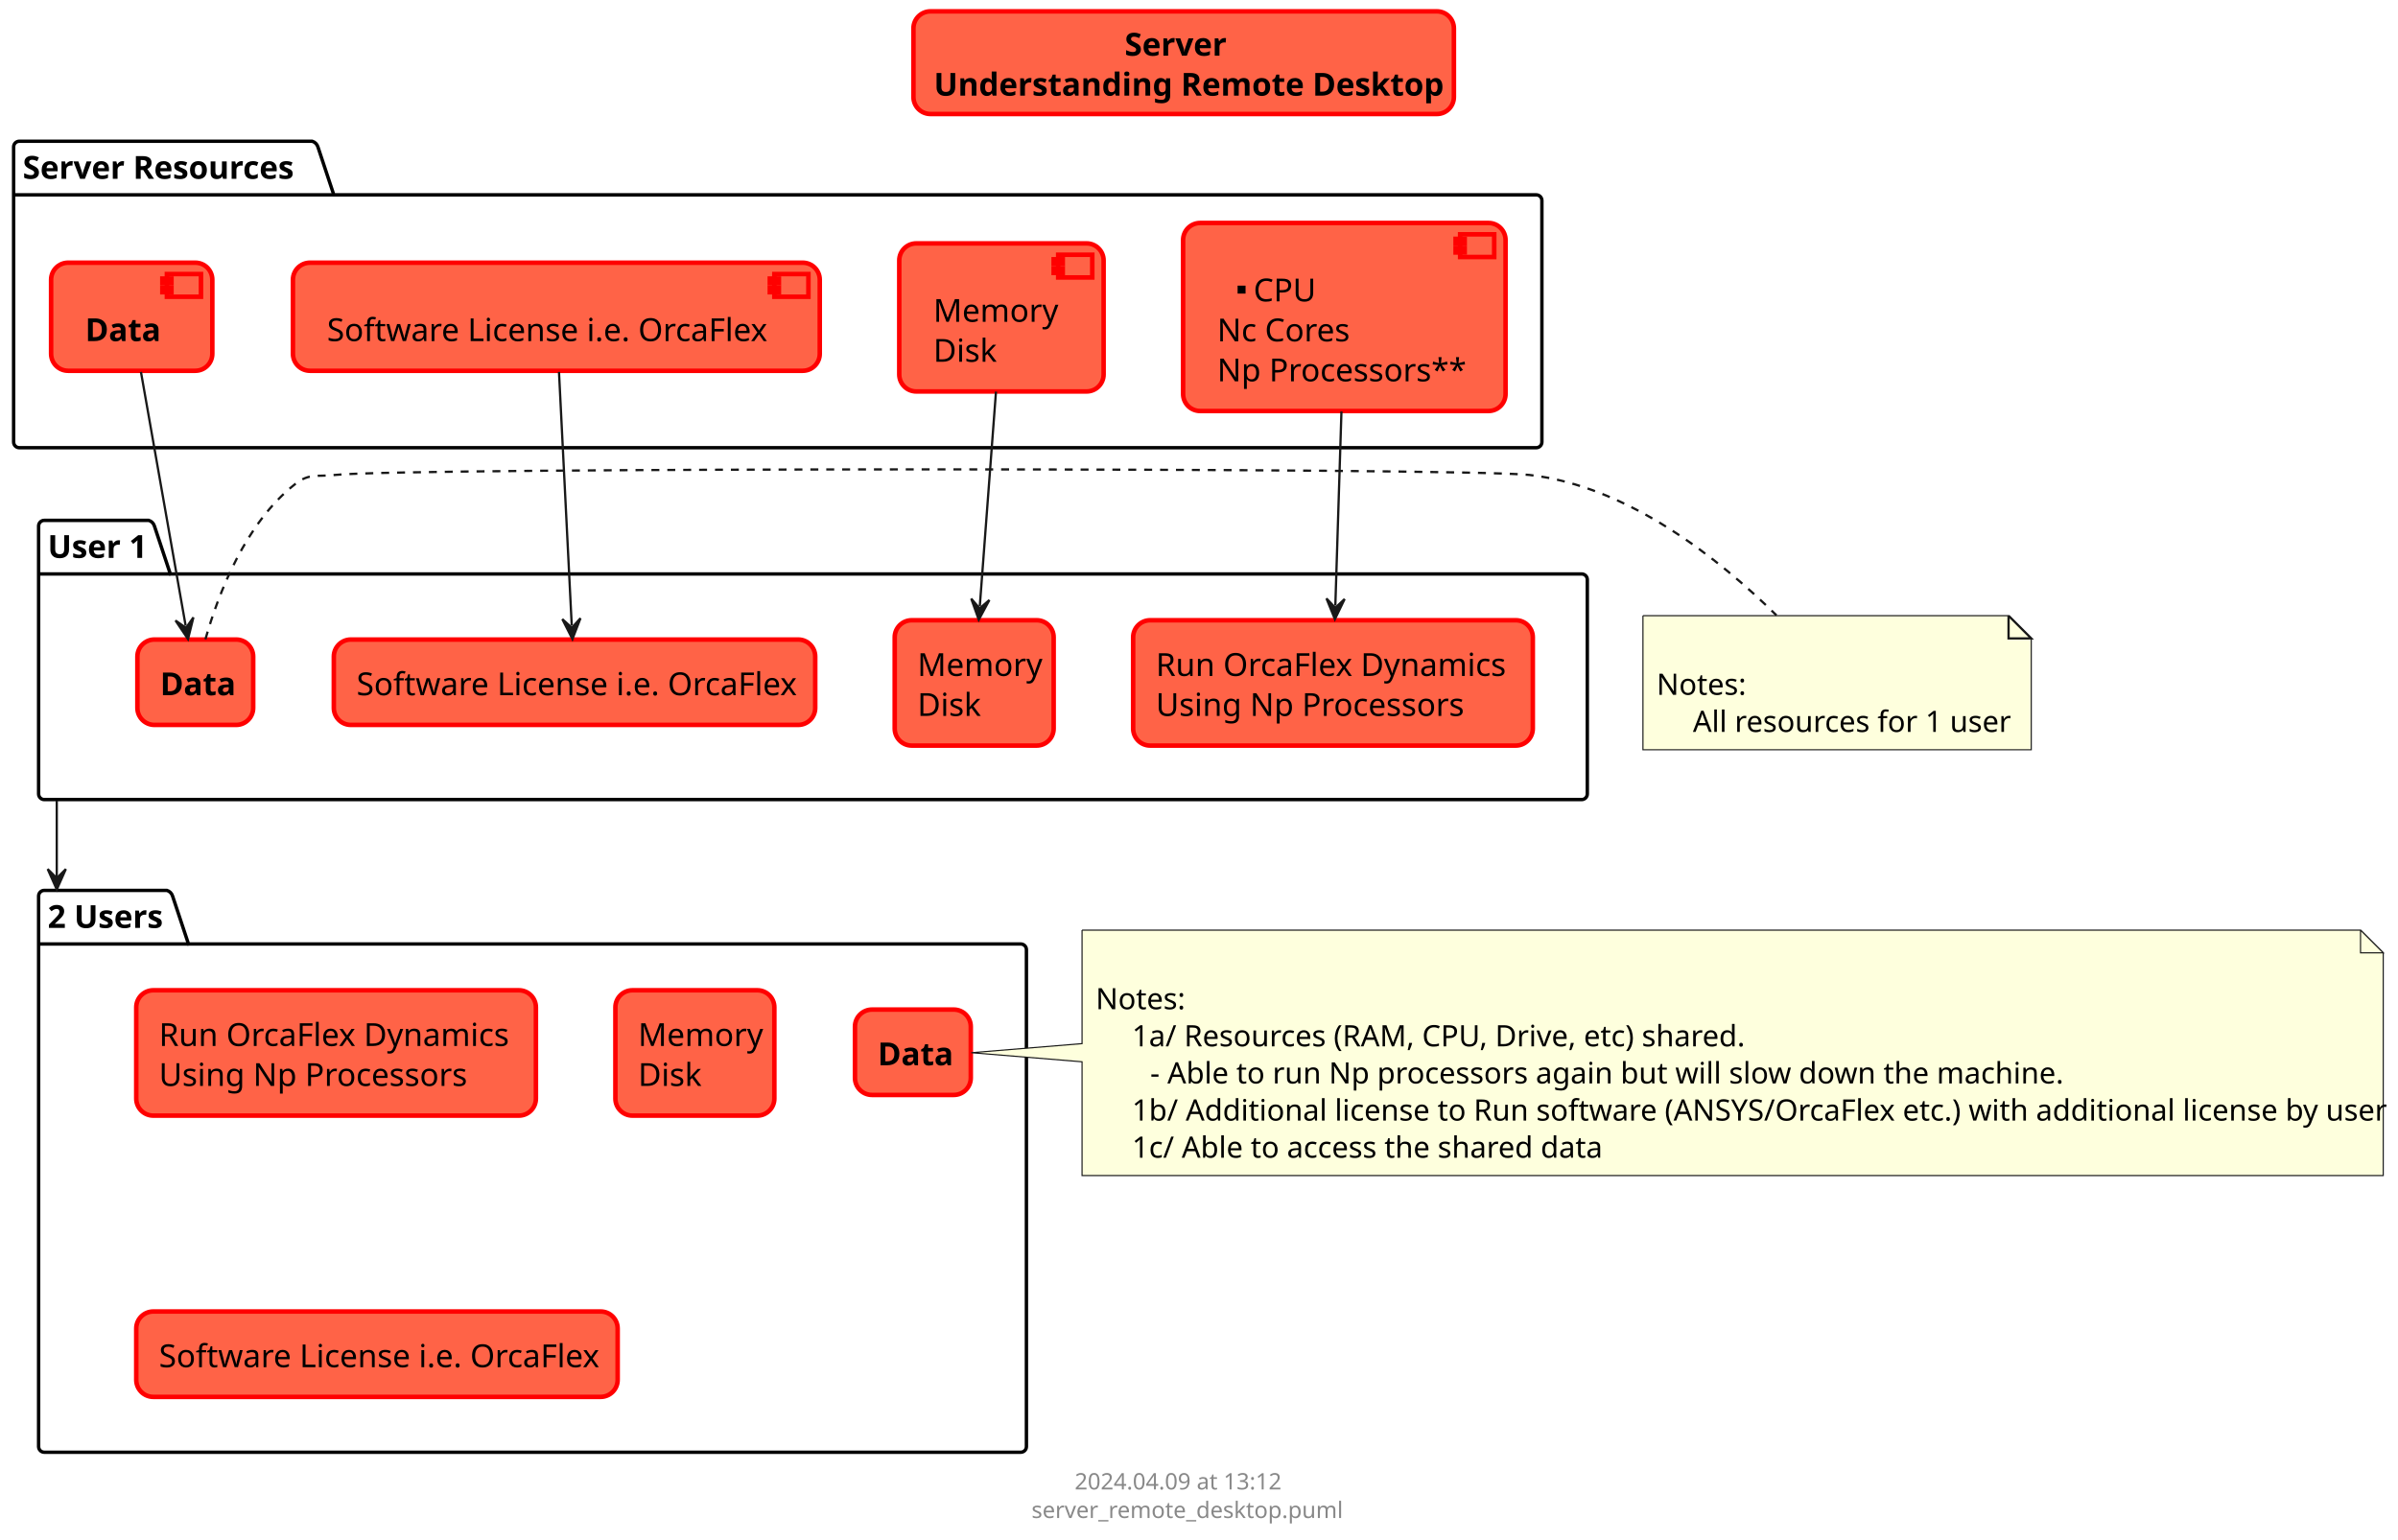
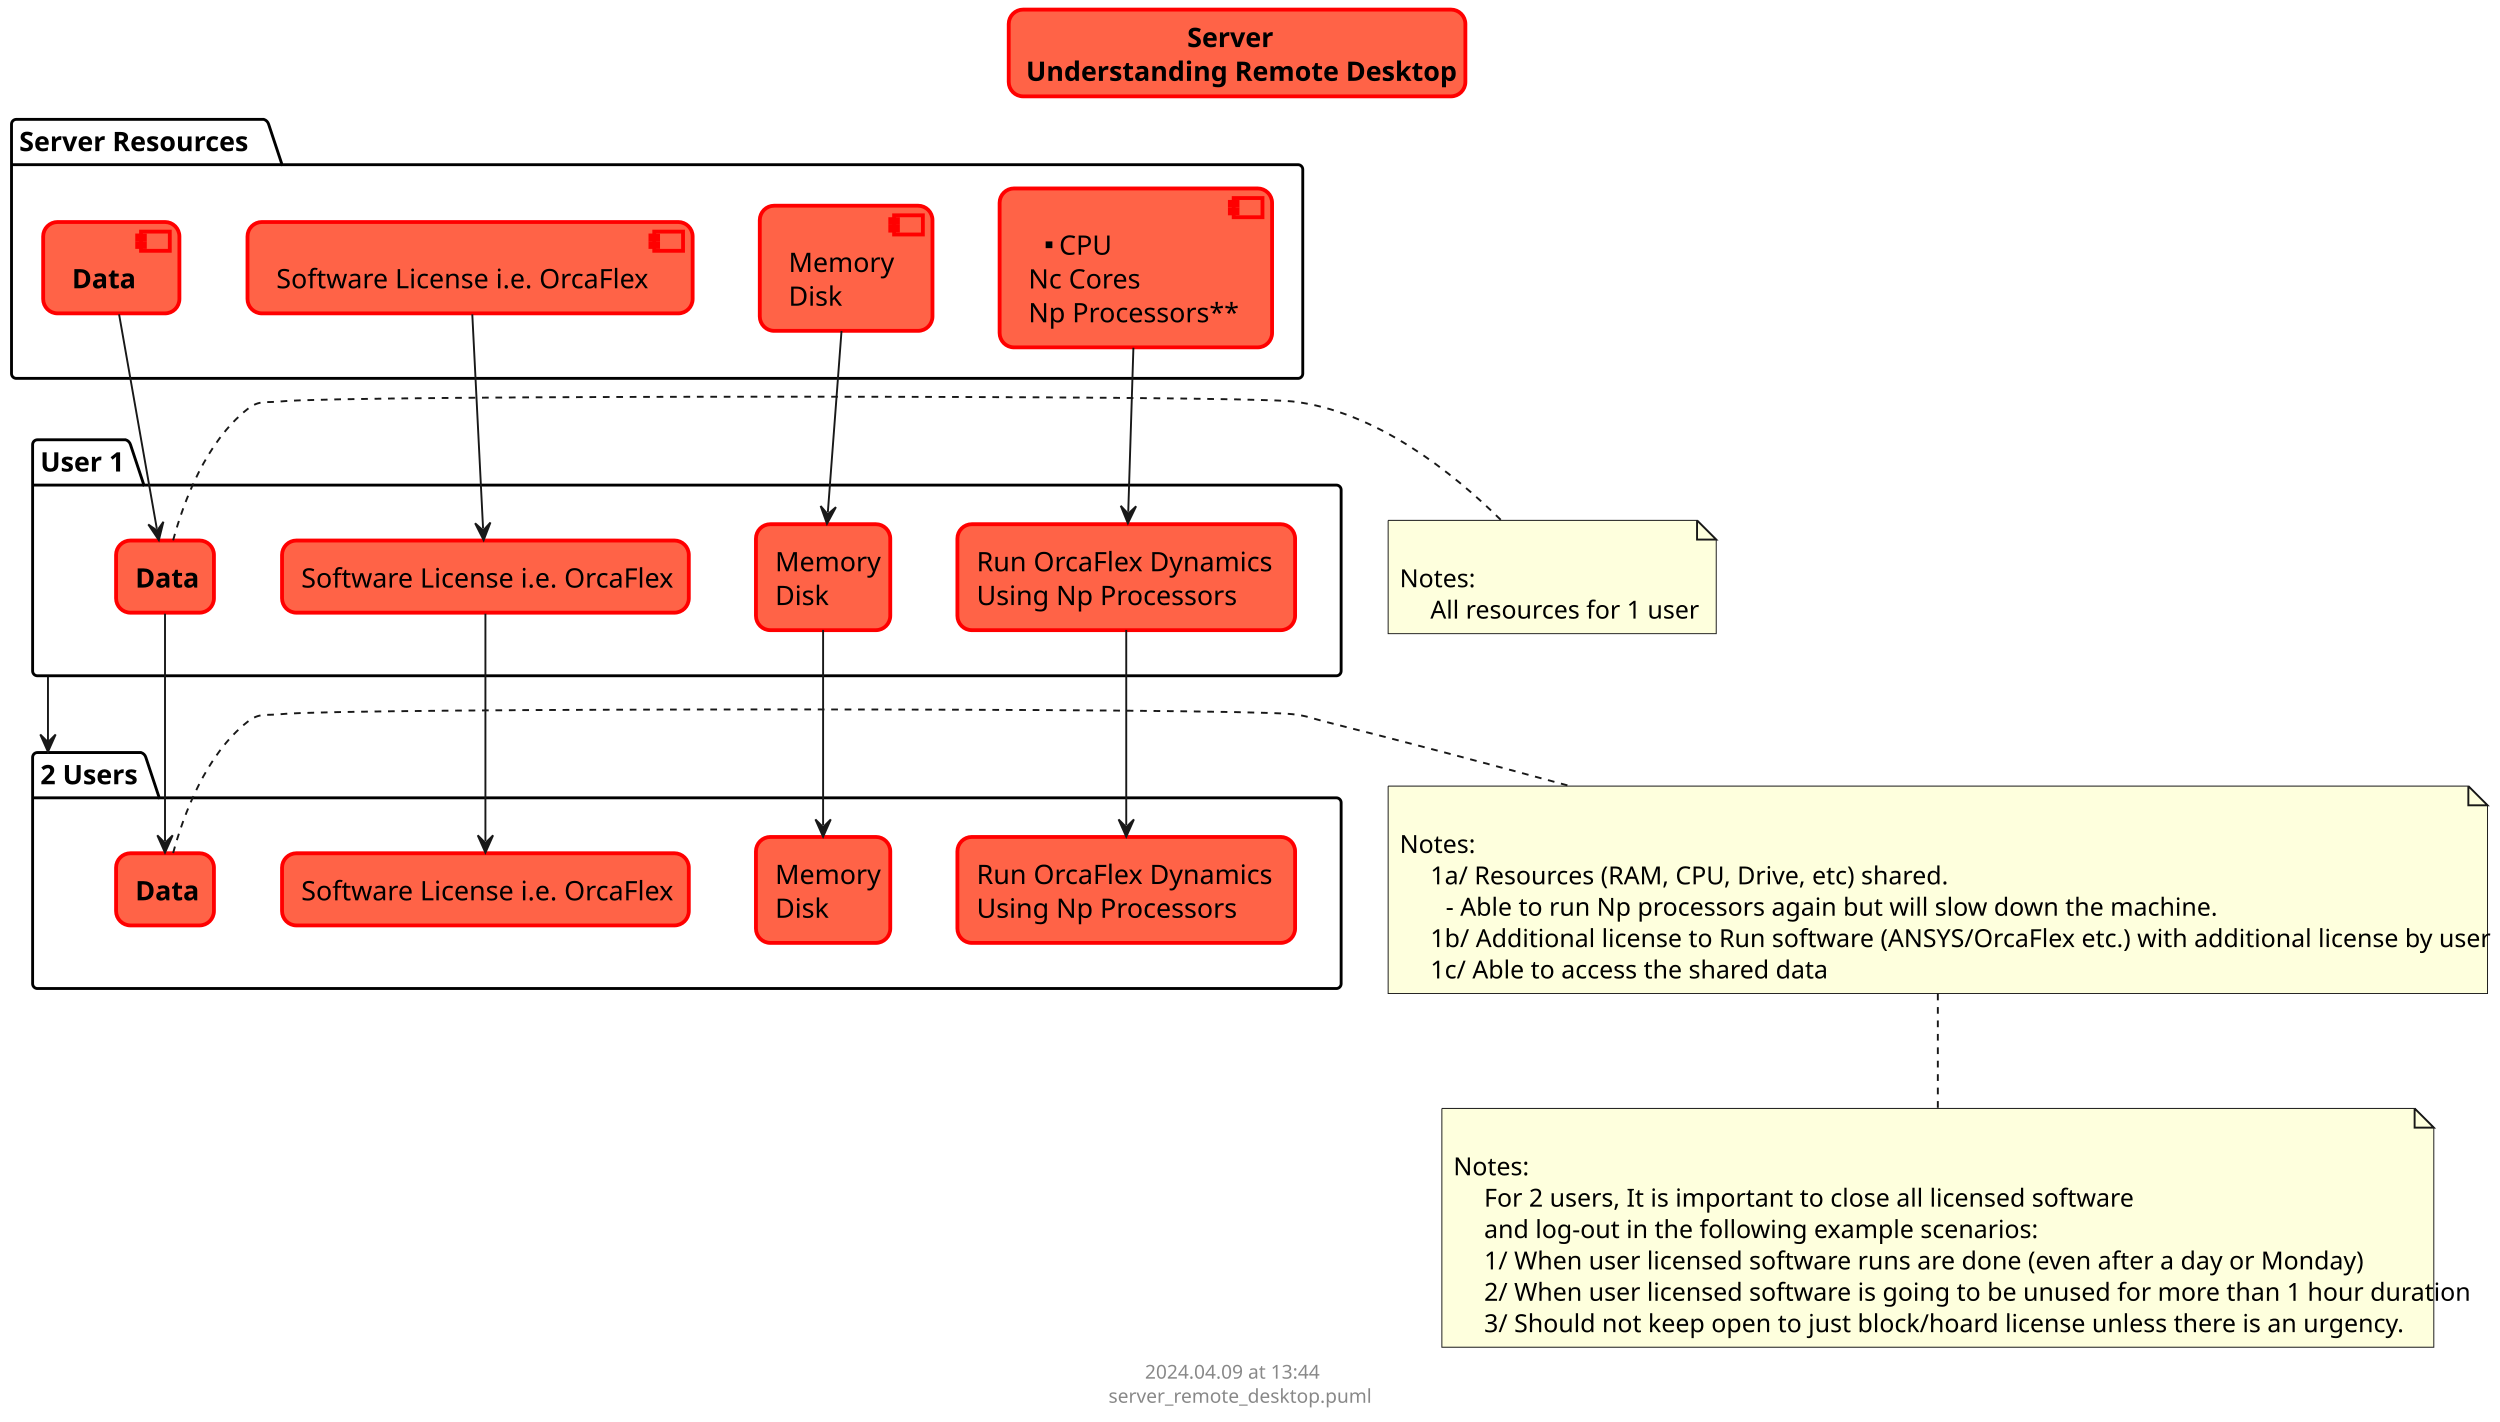
- <svg xmlns="http://www.w3.org/2000/svg" contentStyleType="text/css" height="1356px" preserveAspectRatio="none" style="width:2112px;height:1356px;background:#FFFFFF;" version="1.1" viewBox="0 0 2112 1356" width="2112px" zoomAndPan="magnify">
+ <svg xmlns="http://www.w3.org/2000/svg" contentStyleType="text/css" height="1482px" preserveAspectRatio="none" style="width:2606px;height:1482px;background:#FFFFFF;" version="1.1" viewBox="0 0 2606 1482" width="2606px" zoomAndPan="magnify">
  <defs />
  <g>
-     <rect fill="#FF6347" height="90.438" id="_title" rx="15" ry="15" style="stroke:#FF0000;stroke-width:4.0;" width="476" x="804.5" y="10" />
-     <text fill="#000000" font-family="sans-serif" font-size="28" font-weight="bold" lengthAdjust="spacing" textLength="96" x="990.5" y="49.066">Server</text>
-     <text fill="#000000" font-family="sans-serif" font-size="28" font-weight="bold" lengthAdjust="spacing" textLength="448" x="822.5" y="84.285">Understanding Remote Desktop</text>
+     <rect fill="#FF6347" height="90.438" id="_title" rx="15" ry="15" style="stroke:#FF0000;stroke-width:4.0;" width="476" x="1051.5" y="10" />
+     <text fill="#000000" font-family="sans-serif" font-size="28" font-weight="bold" lengthAdjust="spacing" textLength="96" x="1237.5" y="49.066">Server</text>
+     <text fill="#000000" font-family="sans-serif" font-size="28" font-weight="bold" lengthAdjust="spacing" textLength="448" x="1069.5" y="84.285">Understanding Remote Desktop</text>
    <g id="cluster_Server Resources">
      <path d="M17,124.438 L275,124.438 A7.5,7.5 0 0 1 280,129.438 L294,171.656 L1353,171.656 A5,5 0 0 1 1358,176.656 L1358,389.438 A5,5 0 0 1 1353,394.438 L17,394.438 A5,5 0 0 1 12,389.438 L12,129.438 A5,5 0 0 1 17,124.438 " fill="none" style="stroke:#000000;stroke-width:3.0;" />
      <line style="stroke:#000000;stroke-width:3.0;" x1="12" x2="294" y1="171.656" y2="171.656" />
      <text fill="#000000" font-family="sans-serif" font-size="28" font-weight="bold" lengthAdjust="spacing" textLength="256" x="20" y="157.504">Server Resources</text>
    </g>
    <g id="cluster_user1">
      <path d="M39,458.438 L131,458.438 A7.5,7.5 0 0 1 136,463.438 L150,505.656 L1393,505.656 A5,5 0 0 1 1398,510.656 L1398,699.438 A5,5 0 0 1 1393,704.438 L39,704.438 A5,5 0 0 1 34,699.438 L34,463.438 A5,5 0 0 1 39,458.438 " fill="none" style="stroke:#000000;stroke-width:3.0;" />
      <line style="stroke:#000000;stroke-width:3.0;" x1="34" x2="150" y1="505.656" y2="505.656" />
      <text fill="#000000" font-family="sans-serif" font-size="28" font-weight="bold" lengthAdjust="spacing" textLength="90" x="42" y="491.504">User 1</text>
    </g>
    <g id="cluster_2user">
-       <path d="M39,784.438 L147,784.438 A7.5,7.5 0 0 1 152,789.438 L166,831.656 L899,831.656 A5,5 0 0 1 904,836.656 L904,1274.438 A5,5 0 0 1 899,1279.438 L39,1279.438 A5,5 0 0 1 34,1274.438 L34,789.438 A5,5 0 0 1 39,784.438 " fill="none" style="stroke:#000000;stroke-width:3.0;" />
+       <path d="M39,784.438 L147,784.438 A7.5,7.5 0 0 1 152,789.438 L166,831.656 L1393,831.656 A5,5 0 0 1 1398,836.656 L1398,1025.438 A5,5 0 0 1 1393,1030.438 L39,1030.438 A5,5 0 0 1 34,1025.438 L34,789.438 A5,5 0 0 1 39,784.438 " fill="none" style="stroke:#000000;stroke-width:3.0;" />
      <line style="stroke:#000000;stroke-width:3.0;" x1="34" x2="166" y1="831.656" y2="831.656" />
      <text fill="#000000" font-family="sans-serif" font-size="28" font-weight="bold" lengthAdjust="spacing" textLength="106" x="42" y="817.504">2 Users</text>
    </g>
    <g id="elem_CPU">
      <rect fill="#FF6347" height="165.656" rx="15" ry="15" style="stroke:#FF0000;stroke-width:4.0;" width="284" x="1042" y="196.438" />
      <rect fill="#FF6347" height="20" style="stroke:#FF0000;stroke-width:4.0;" width="30" x="1286" y="206.438" />
      <rect fill="#FF6347" height="4" style="stroke:#FF0000;stroke-width:4.0;" width="8" x="1282" y="210.438" />
      <rect fill="#FF6347" height="4" style="stroke:#FF0000;stroke-width:4.0;" width="8" x="1282" y="218.438" />
      <rect fill="#000000" height="7" style="stroke:#000000;stroke-width:0.0;" width="7" x="1090" y="251.656" />
      <text fill="#000000" font-family="sans-serif" font-size="28" lengthAdjust="spacing" textLength="56" x="1104" y="265.504">CPU</text>
      <text fill="#000000" font-family="sans-serif" font-size="28" lengthAdjust="spacing" textLength="116" x="1072" y="300.723">Nc Cores</text>
      <text fill="#000000" font-family="sans-serif" font-size="28" lengthAdjust="spacing" textLength="204" x="1072" y="335.941">Np Processors**</text>
    </g>
    <g id="elem_Memory">
      <rect fill="#FF6347" height="130.438" rx="15" ry="15" style="stroke:#FF0000;stroke-width:4.0;" width="180" x="792" y="214.438" />
      <rect fill="#FF6347" height="20" style="stroke:#FF0000;stroke-width:4.0;" width="30" x="932" y="224.438" />
      <rect fill="#FF6347" height="4" style="stroke:#FF0000;stroke-width:4.0;" width="8" x="928" y="228.438" />
      <rect fill="#FF6347" height="4" style="stroke:#FF0000;stroke-width:4.0;" width="8" x="928" y="236.438" />
      <text fill="#000000" font-family="sans-serif" font-size="28" lengthAdjust="spacing" textLength="100" x="822" y="283.504">Memory</text>
      <text fill="#000000" font-family="sans-serif" font-size="28" lengthAdjust="spacing" textLength="54" x="822" y="318.723">Disk</text>
    </g>
    <g id="elem_Software">
      <rect fill="#FF6347" height="95.219" rx="15" ry="15" style="stroke:#FF0000;stroke-width:4.0;" width="464" x="258" y="231.438" />
      <rect fill="#FF6347" height="20" style="stroke:#FF0000;stroke-width:4.0;" width="30" x="682" y="241.438" />
      <rect fill="#FF6347" height="4" style="stroke:#FF0000;stroke-width:4.0;" width="8" x="678" y="245.438" />
      <rect fill="#FF6347" height="4" style="stroke:#FF0000;stroke-width:4.0;" width="8" x="678" y="253.438" />
      <text fill="#000000" font-family="sans-serif" font-size="28" lengthAdjust="spacing" textLength="384" x="288" y="300.504">Software License i.e. OrcaFlex</text>
    </g>
    <g id="elem_Data">
      <rect fill="#FF6347" height="95.219" rx="15" ry="15" style="stroke:#FF0000;stroke-width:4.0;" width="142" x="45" y="231.438" />
      <rect fill="#FF6347" height="20" style="stroke:#FF0000;stroke-width:4.0;" width="30" x="147" y="241.438" />
      <rect fill="#FF6347" height="4" style="stroke:#FF0000;stroke-width:4.0;" width="8" x="143" y="245.438" />
      <rect fill="#FF6347" height="4" style="stroke:#FF0000;stroke-width:4.0;" width="8" x="143" y="253.438" />
      <text fill="#000000" font-family="sans-serif" font-size="28" font-weight="bold" lengthAdjust="spacing" textLength="62" x="75" y="300.504">Data</text>
    </g>
    <g id="elem_CPU_user1">
      <rect fill="#FF6347" height="110.438" rx="15" ry="15" style="stroke:#FF0000;stroke-width:4.0;" width="352" x="998" y="546.438" />
      <text fill="#000000" font-family="sans-serif" font-size="28" lengthAdjust="spacing" textLength="304" x="1018" y="595.504">Run OrcaFlex Dynamics</text>
      <text fill="#000000" font-family="sans-serif" font-size="28" lengthAdjust="spacing" textLength="262" x="1018" y="630.723">Using Np Processors</text>
    </g>
    <g id="elem_Memory_user1">
      <rect fill="#FF6347" height="110.438" rx="15" ry="15" style="stroke:#FF0000;stroke-width:4.0;" width="140" x="788" y="546.438" />
      <text fill="#000000" font-family="sans-serif" font-size="28" lengthAdjust="spacing" textLength="100" x="808" y="595.504">Memory</text>
      <text fill="#000000" font-family="sans-serif" font-size="28" lengthAdjust="spacing" textLength="54" x="808" y="630.723">Disk</text>
    </g>
    <g id="elem_Software_user1">
      <rect fill="#FF6347" height="75.219" rx="15" ry="15" style="stroke:#FF0000;stroke-width:4.0;" width="424" x="294" y="563.438" />
      <text fill="#000000" font-family="sans-serif" font-size="28" lengthAdjust="spacing" textLength="384" x="314" y="612.504">Software License i.e. OrcaFlex</text>
    </g>
    <g id="elem_Data_user1">
      <rect fill="#FF6347" height="75.219" rx="15" ry="15" style="stroke:#FF0000;stroke-width:4.0;" width="102" x="121" y="563.438" />
      <text fill="#000000" font-family="sans-serif" font-size="28" font-weight="bold" lengthAdjust="spacing" textLength="62" x="141" y="612.504">Data</text>
    </g>
    <g id="elem_CPU_user2">
-       <rect fill="#FF6347" height="110.438" rx="15" ry="15" style="stroke:#FF0000;stroke-width:4.0;" width="352" x="120" y="872.438" />
-       <text fill="#000000" font-family="sans-serif" font-size="28" lengthAdjust="spacing" textLength="304" x="140" y="921.504">Run OrcaFlex Dynamics</text>
-       <text fill="#000000" font-family="sans-serif" font-size="28" lengthAdjust="spacing" textLength="262" x="140" y="956.723">Using Np Processors</text>
+       <rect fill="#FF6347" height="110.438" rx="15" ry="15" style="stroke:#FF0000;stroke-width:4.0;" width="352" x="998" y="872.438" />
+       <text fill="#000000" font-family="sans-serif" font-size="28" lengthAdjust="spacing" textLength="304" x="1018" y="921.504">Run OrcaFlex Dynamics</text>
+       <text fill="#000000" font-family="sans-serif" font-size="28" lengthAdjust="spacing" textLength="262" x="1018" y="956.723">Using Np Processors</text>
    </g>
    <g id="elem_Memory_user2">
-       <rect fill="#FF6347" height="110.438" rx="15" ry="15" style="stroke:#FF0000;stroke-width:4.0;" width="140" x="542" y="872.438" />
-       <text fill="#000000" font-family="sans-serif" font-size="28" lengthAdjust="spacing" textLength="100" x="562" y="921.504">Memory</text>
-       <text fill="#000000" font-family="sans-serif" font-size="28" lengthAdjust="spacing" textLength="54" x="562" y="956.723">Disk</text>
+       <rect fill="#FF6347" height="110.438" rx="15" ry="15" style="stroke:#FF0000;stroke-width:4.0;" width="140" x="788" y="872.438" />
+       <text fill="#000000" font-family="sans-serif" font-size="28" lengthAdjust="spacing" textLength="100" x="808" y="921.504">Memory</text>
+       <text fill="#000000" font-family="sans-serif" font-size="28" lengthAdjust="spacing" textLength="54" x="808" y="956.723">Disk</text>
    </g>
    <g id="elem_Software_user2">
-       <rect fill="#FF6347" height="75.219" rx="15" ry="15" style="stroke:#FF0000;stroke-width:4.0;" width="424" x="120" y="1155.438" />
-       <text fill="#000000" font-family="sans-serif" font-size="28" lengthAdjust="spacing" textLength="384" x="140" y="1204.504">Software License i.e. OrcaFlex</text>
+       <rect fill="#FF6347" height="75.219" rx="15" ry="15" style="stroke:#FF0000;stroke-width:4.0;" width="424" x="294" y="889.438" />
+       <text fill="#000000" font-family="sans-serif" font-size="28" lengthAdjust="spacing" textLength="384" x="314" y="938.504">Software License i.e. OrcaFlex</text>
    </g>
    <g id="elem_Data_user2">
-       <rect fill="#FF6347" height="75.219" rx="15" ry="15" style="stroke:#FF0000;stroke-width:4.0;" width="102" x="753" y="889.438" />
-       <text fill="#000000" font-family="sans-serif" font-size="28" font-weight="bold" lengthAdjust="spacing" textLength="62" x="773" y="938.504">Data</text>
+       <rect fill="#FF6347" height="75.219" rx="15" ry="15" style="stroke:#FF0000;stroke-width:4.0;" width="102" x="121" y="889.438" />
+       <text fill="#000000" font-family="sans-serif" font-size="28" font-weight="bold" lengthAdjust="spacing" textLength="62" x="141" y="938.504">Data</text>
    </g>
    <g id="elem_GMN12">
      <path d="M1447,542.438 L1447,660.547 L1789,660.547 L1789,562.438 L1769,542.438 L1447,542.438 " fill="#FEFFDD" style="stroke:#181818;stroke-width:1.0;" />
      <path d="M1769,542.438 L1769,562.438 L1789,562.438 L1769,542.438 " fill="#FEFFDD" style="stroke:#181818;stroke-width:2.0;" />
      <text fill="#000000" font-family="sans-serif" font-size="26" lengthAdjust="spacing" textLength="8" x="1459" y="579.428"> </text>
      <text fill="#000000" font-family="sans-serif" font-size="26" lengthAdjust="spacing" textLength="76" x="1459" y="612.131">Notes:</text>
      <text fill="#000000" font-family="sans-serif" font-size="26" lengthAdjust="spacing" textLength="268" x="1491" y="644.834">All resources for 1 user</text>
    </g>
    <g id="elem_GMN24">
-       <path d="M953,819.438 L953,919.438 L855.48,927.438 L953,935.438 L953,1035.656 A0,0 0 0 0 953,1035.656 L2099,1035.656 A0,0 0 0 0 2099,1035.656 L2099,839.438 L2079,819.438 L953,819.438 A0,0 0 0 0 953,819.438 " fill="#FEFFDD" style="stroke:#181818;stroke-width:1.0;" />
-       <path d="M2079,819.438 L2079,839.438 L2099,839.438 L2079,819.438 " fill="#FEFFDD" style="stroke:#181818;stroke-width:1.0;" />
-       <text fill="#000000" font-family="sans-serif" font-size="26" lengthAdjust="spacing" textLength="8" x="965" y="856.428"> </text>
-       <text fill="#000000" font-family="sans-serif" font-size="26" lengthAdjust="spacing" textLength="76" x="965" y="889.131">Notes:</text>
-       <text fill="#000000" font-family="sans-serif" font-size="26" lengthAdjust="spacing" textLength="538" x="997" y="921.834">1a/ Resources (RAM, CPU, Drive, etc) shared.</text>
-       <text fill="#000000" font-family="sans-serif" font-size="26" lengthAdjust="spacing" textLength="762" x="1013" y="954.537">- Able to run Np processors again but will slow down the machine.</text>
-       <text fill="#000000" font-family="sans-serif" font-size="26" lengthAdjust="spacing" textLength="1072" x="997" y="987.24">1b/ Additional license to Run software (ANSYS/OrcaFlex etc.) with additional license by user</text>
-       <text fill="#000000" font-family="sans-serif" font-size="26" lengthAdjust="spacing" textLength="406" x="997" y="1019.943">1c/ Able to access the shared data</text>
+       <path d="M1447,819.438 L1447,1035.656 L2593,1035.656 L2593,839.438 L2573,819.438 L1447,819.438 " fill="#FEFFDD" style="stroke:#181818;stroke-width:1.0;" />
+       <path d="M2573,819.438 L2573,839.438 L2593,839.438 L2573,819.438 " fill="#FEFFDD" style="stroke:#181818;stroke-width:2.0;" />
+       <text fill="#000000" font-family="sans-serif" font-size="26" lengthAdjust="spacing" textLength="8" x="1459" y="856.428"> </text>
+       <text fill="#000000" font-family="sans-serif" font-size="26" lengthAdjust="spacing" textLength="76" x="1459" y="889.131">Notes:</text>
+       <text fill="#000000" font-family="sans-serif" font-size="26" lengthAdjust="spacing" textLength="538" x="1491" y="921.834">1a/ Resources (RAM, CPU, Drive, etc) shared.</text>
+       <text fill="#000000" font-family="sans-serif" font-size="26" lengthAdjust="spacing" textLength="762" x="1507" y="954.537">- Able to run Np processors again but will slow down the machine.</text>
+       <text fill="#000000" font-family="sans-serif" font-size="26" lengthAdjust="spacing" textLength="1072" x="1491" y="987.24">1b/ Additional license to Run software (ANSYS/OrcaFlex etc.) with additional license by user</text>
+       <text fill="#000000" font-family="sans-serif" font-size="26" lengthAdjust="spacing" textLength="406" x="1491" y="1019.943">1c/ Able to access the shared data</text>
+     </g>
+     <g id="elem_GMN32">
+       <path d="M1503,1155.438 L1503,1404.359 L2537,1404.359 L2537,1175.438 L2517,1155.438 L1503,1155.438 " fill="#FEFFDD" style="stroke:#181818;stroke-width:1.0;" />
+       <path d="M2517,1155.438 L2517,1175.438 L2537,1175.438 L2517,1155.438 " fill="#FEFFDD" style="stroke:#181818;stroke-width:2.0;" />
+       <text fill="#000000" font-family="sans-serif" font-size="26" lengthAdjust="spacing" textLength="8" x="1515" y="1192.428"> </text>
+       <text fill="#000000" font-family="sans-serif" font-size="26" lengthAdjust="spacing" textLength="76" x="1515" y="1225.131">Notes:</text>
+       <text fill="#000000" font-family="sans-serif" font-size="26" lengthAdjust="spacing" textLength="648" x="1547" y="1257.834">For 2 users, It is important to close all licensed software</text>
+       <text fill="#000000" font-family="sans-serif" font-size="26" lengthAdjust="spacing" textLength="540" x="1547" y="1290.537">and log-out in the following example scenarios:</text>
+       <text fill="#000000" font-family="sans-serif" font-size="26" lengthAdjust="spacing" textLength="866" x="1547" y="1323.24">1/ When user licensed software runs are done (even after a day or Monday)</text>
+       <text fill="#000000" font-family="sans-serif" font-size="26" lengthAdjust="spacing" textLength="960" x="1547" y="1355.943">2/ When user licensed software is going to be unused for more than 1 hour duration</text>
+       <text fill="#000000" font-family="sans-serif" font-size="26" lengthAdjust="spacing" textLength="916" x="1547" y="1388.647">3/ Should not keep open to just block/hoard license unless there is an urgency.</text>
    </g>
    <g id="link_Data_user1_GMN12">
-       <path d="M180.92,563.217 C192.34,522.977 216.1,460.837 260,426.438 C272.56,416.598 279.14,420.217 295,418.438 C353.08,411.877 1288.92,411.877 1347,418.438 C1433.88,428.238 1514.3,492.478 1564.6,542.097 " fill="none" id="Data_user1-GMN12" style="stroke:#181818;stroke-width:2.0;stroke-dasharray:7.0,7.0;" />
+       <path d="M180.46,563.217 C191.42,523.018 214.46,460.877 258,426.438 C270.52,416.538 277.14,420.217 293,418.438 C351.18,411.877 1288.82,411.877 1347,418.438 C1433.88,428.238 1514.3,492.478 1564.6,542.097 " fill="none" id="Data_user1-GMN12" style="stroke:#181818;stroke-width:2.0;stroke-dasharray:7.0,7.0;" />
    </g>
    <g id="link_CPU_CPU_user1">
      <path d="M1181.46,362.498 C1179.64,419.918 1177.658,483.343 1176.078,533.503 " fill="none" id="CPU-to-CPU_user1" style="stroke:#181818;stroke-width:2.0;" />
      <polygon fill="#181818" points="1175.7,545.497,1184.263,527.758,1176.015,535.503,1168.271,527.255,1175.7,545.497" style="stroke:#181818;stroke-width:2.0;" />
    </g>
    <g id="link_Memory_Memory_user1">
      <path d="M877.2,345.017 C872.76,403.938 867.122,478.591 862.942,534.032 " fill="none" id="Memory-to-Memory_user1" style="stroke:#181818;stroke-width:2.0;" />
      <polygon fill="#181818" points="862.04,545.997,871.371,528.65,862.792,536.026,855.416,527.447,862.04,545.997" style="stroke:#181818;stroke-width:2.0;" />
    </g>
    <g id="link_Software_Software_user1">
      <path d="M492.32,327.678 C495.54,391.418 500.637,492.973 503.558,551.053 " fill="none" id="Software-to-Software_user1" style="stroke:#181818;stroke-width:2.0;" />
      <polygon fill="#181818" points="504.16,563.038,511.246,544.659,503.658,553.05,495.266,545.462,504.16,563.038" style="stroke:#181818;stroke-width:2.0;" />
    </g>
    <g id="link_Data_Data_user1">
      <path d="M124.14,327.678 C135.36,391.418 153.28,493.139 163.5,551.219 " fill="none" id="Data-to-Data_user1" style="stroke:#181818;stroke-width:2.0;" />
      <polygon fill="#181818" points="165.58,563.038,170.339,543.923,163.847,553.189,154.582,546.696,165.58,563.038" style="stroke:#181818;stroke-width:2.0;" />
    </g>
+     <g id="link_Data_user2_GMN24">
+       <path d="M180.46,889.217 C191.42,849.018 214.46,786.878 258,752.438 C270.52,742.538 277.14,746.217 293,744.438 C351.18,737.878 1288.82,737.878 1347,744.438 C1362.86,746.217 1366.52,748.558 1382,752.438 C1464.42,773.158 1552.52,796.518 1636.1,819.258 " fill="none" id="Data_user2-GMN24" style="stroke:#181818;stroke-width:2.0;stroke-dasharray:7.0,7.0;" />
+     </g>
    <g id="link_user1_2user">
      <path d="M50,705.422 C50,705.993 50,706.566 50,707.139 C50,725.498 50,744.999 50,764.5 C50,769.375 50,774.25 50,779.107 C50,780.322 50,781.535 50,782.747 C50,783.049 50,771.352 50,771.655 " fill="none" id="user1-to-2user" style="stroke:#181818;stroke-width:2.0;" />
      <polygon fill="#181818" points="50,783.655,58,765.655,50,773.655,42,765.655,50,783.655" style="stroke:#181818;stroke-width:2.0;" />
    </g>
-     <text fill="#888888" font-family="sans-serif" font-size="20" lengthAdjust="spacing" textLength="192" x="946.5" y="1312.199">2024.04.09 at 13:12</text>
-     <text fill="#888888" font-family="sans-serif" font-size="20" lengthAdjust="spacing" textLength="268" x="908.5" y="1337.355">server_remote_desktop.puml</text>
+     <g id="link_CPU_user1_CPU_user2">
+       <path d="M1174,656.617 C1174,716.278 1174,800.497 1174,860.178 " fill="none" id="CPU_user1-to-CPU_user2" style="stroke:#181818;stroke-width:2.0;" />
+       <polygon fill="#181818" points="1174,872.178,1182,854.178,1174,862.178,1166,854.178,1174,872.178" style="stroke:#181818;stroke-width:2.0;" />
+     </g>
+     <g id="link_Memory_user1_Memory_user2">
+       <path d="M858,656.617 C858,716.278 858,800.497 858,860.178 " fill="none" id="Memory_user1-to-Memory_user2" style="stroke:#181818;stroke-width:2.0;" />
+       <polygon fill="#181818" points="858,872.178,866,854.178,858,862.178,850,854.178,858,872.178" style="stroke:#181818;stroke-width:2.0;" />
+     </g>
+     <g id="link_Software_user1_Software_user2">
+       <path d="M506,639.758 C506,701.597 506,814.678 506,876.758 " fill="none" id="Software_user1-to-Software_user2" style="stroke:#181818;stroke-width:2.0;" />
+       <polygon fill="#181818" points="506,888.758,514,870.758,506,878.758,498,870.758,506,888.758" style="stroke:#181818;stroke-width:2.0;" />
+     </g>
+     <g id="link_Data_user1_Data_user2">
+       <path d="M172,639.758 C172,701.597 172,814.678 172,876.758 " fill="none" id="Data_user1-to-Data_user2" style="stroke:#181818;stroke-width:2.0;" />
+       <polygon fill="#181818" points="172,888.758,180,870.758,172,878.758,164,870.758,172,888.758" style="stroke:#181818;stroke-width:2.0;" />
+     </g>
+     <g id="link_GMN24_GMN32">
+       <path d="M2020,1035.737 C2020,1073.517 2020,1116.338 2020,1155.338 " fill="none" id="GMN24-GMN32" style="stroke:#181818;stroke-width:2.0;stroke-dasharray:7.0,7.0;" />
+     </g>
+     <text fill="#888888" font-family="sans-serif" font-size="20" lengthAdjust="spacing" textLength="192" x="1193.5" y="1437.121">2024.04.09 at 13:44</text>
+     <text fill="#888888" font-family="sans-serif" font-size="20" lengthAdjust="spacing" textLength="268" x="1155.5" y="1462.277">server_remote_desktop.puml</text>
  </g>
</svg>
